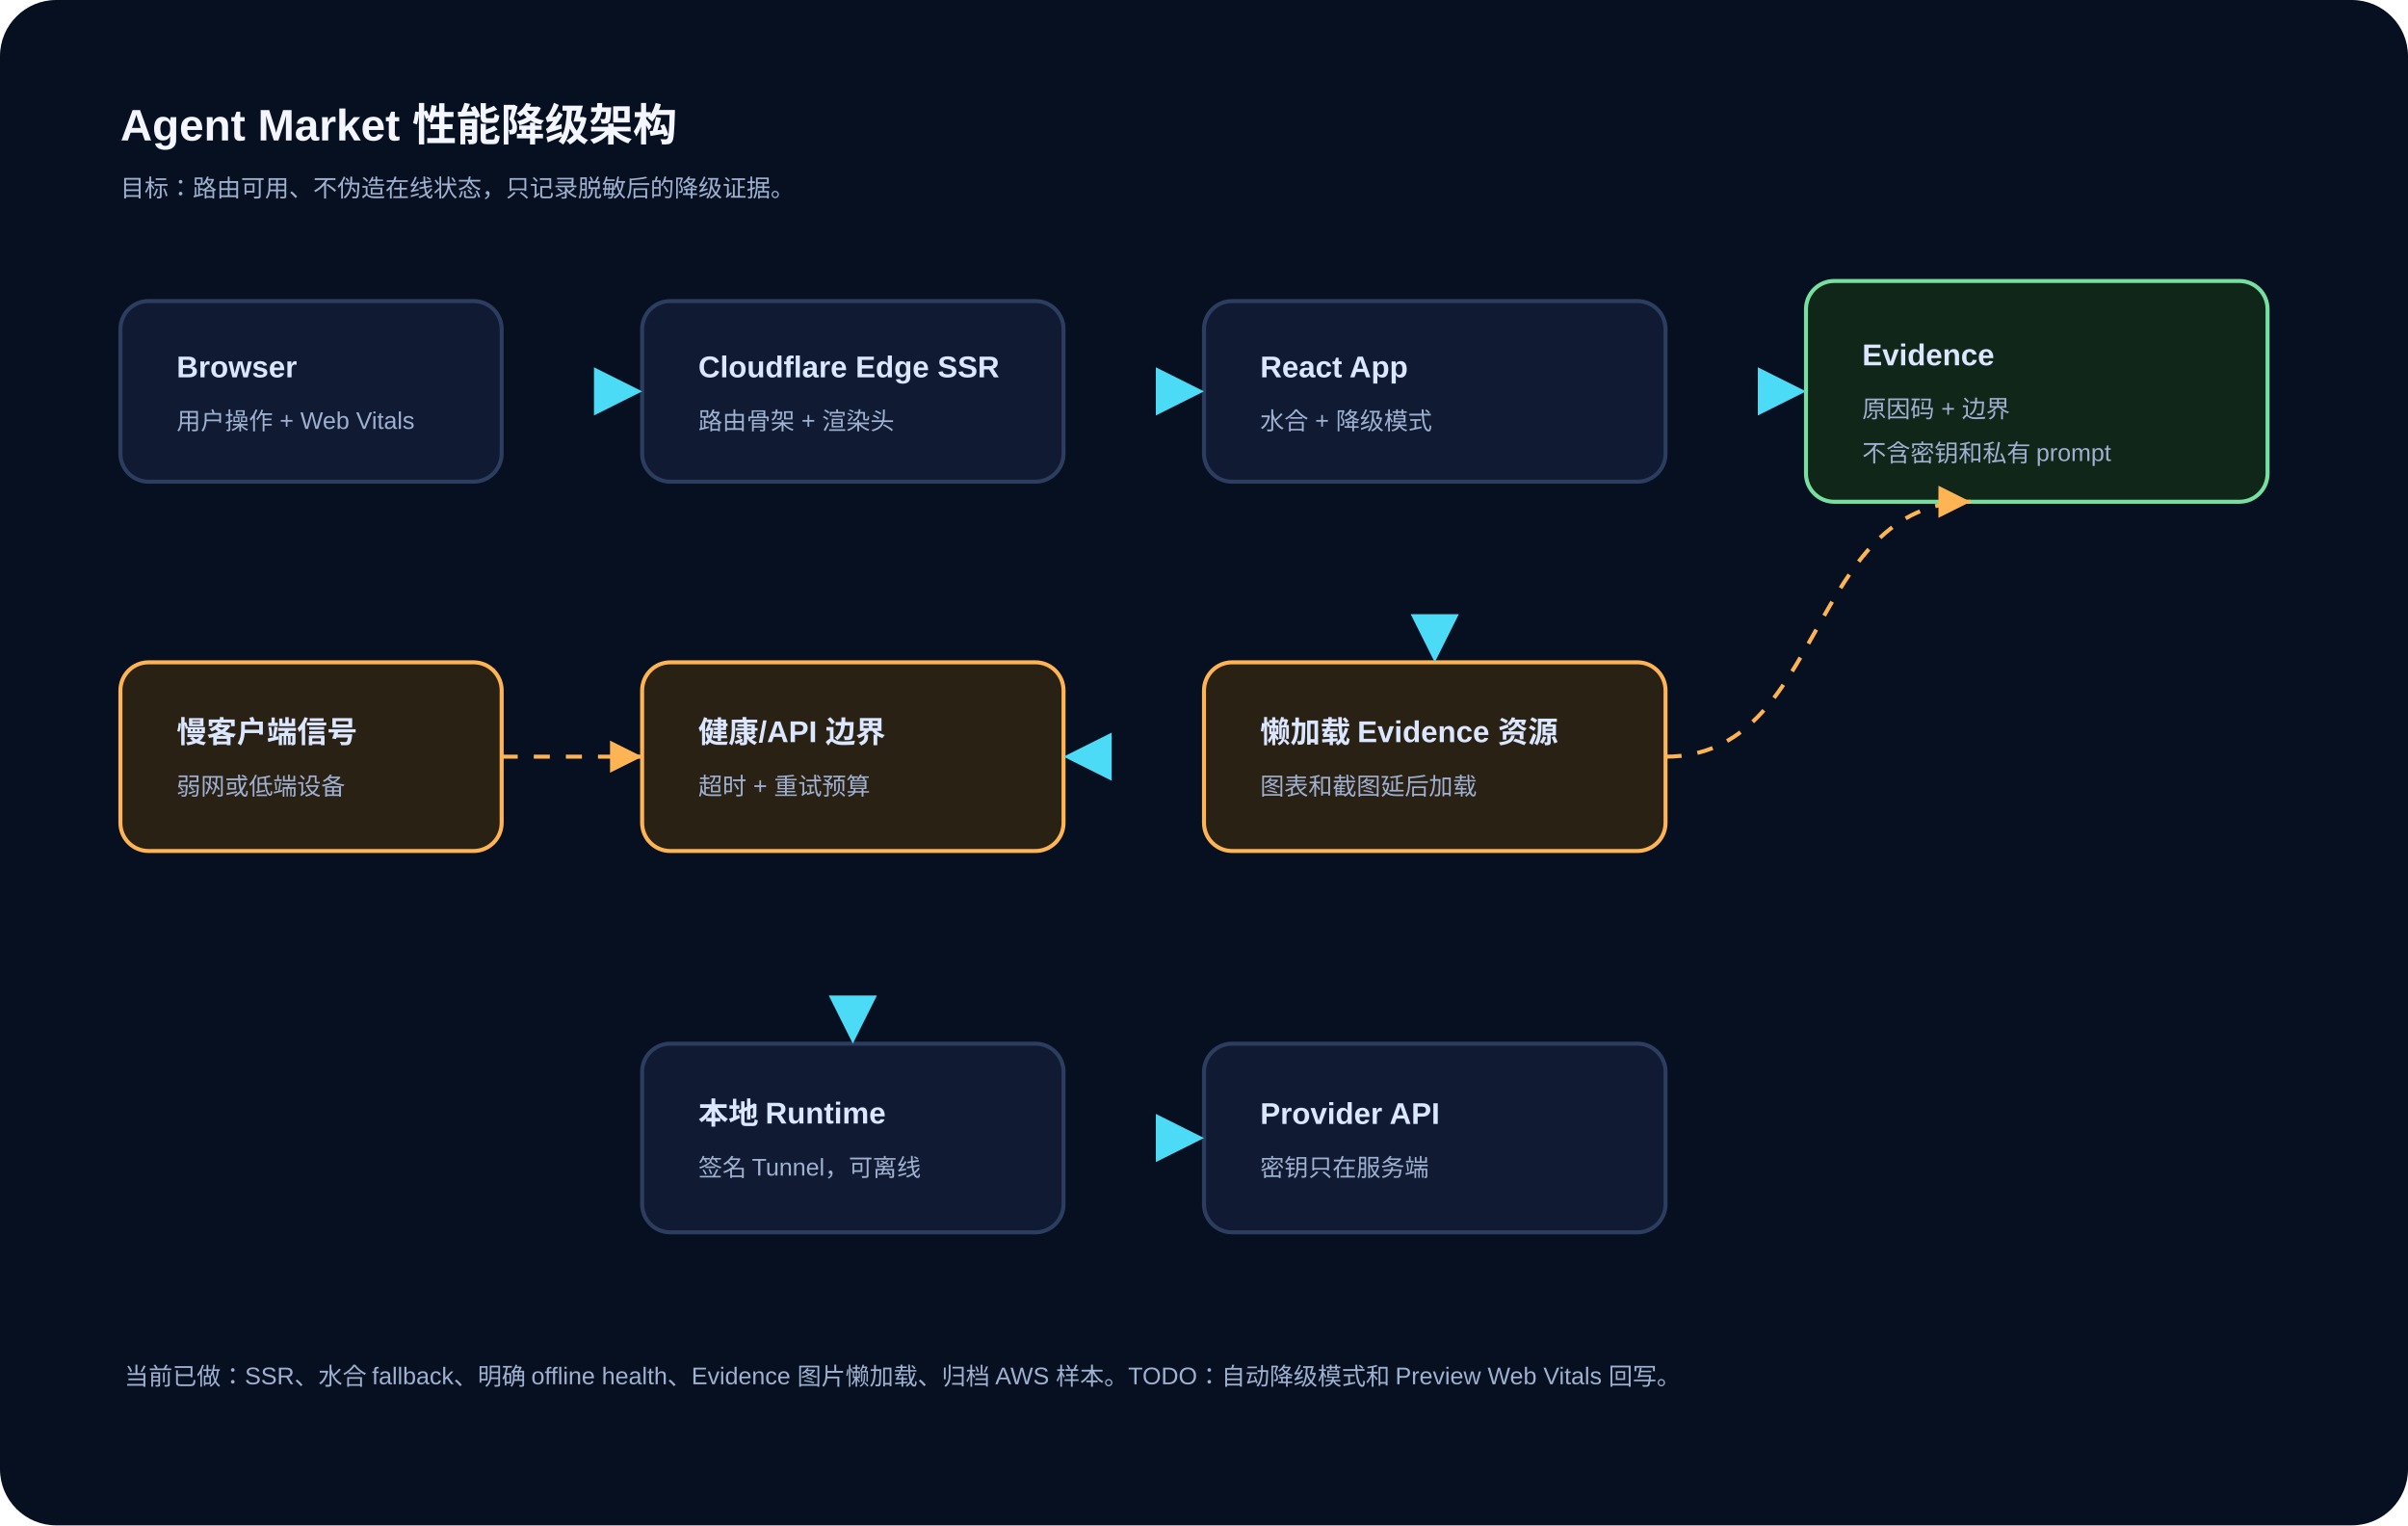
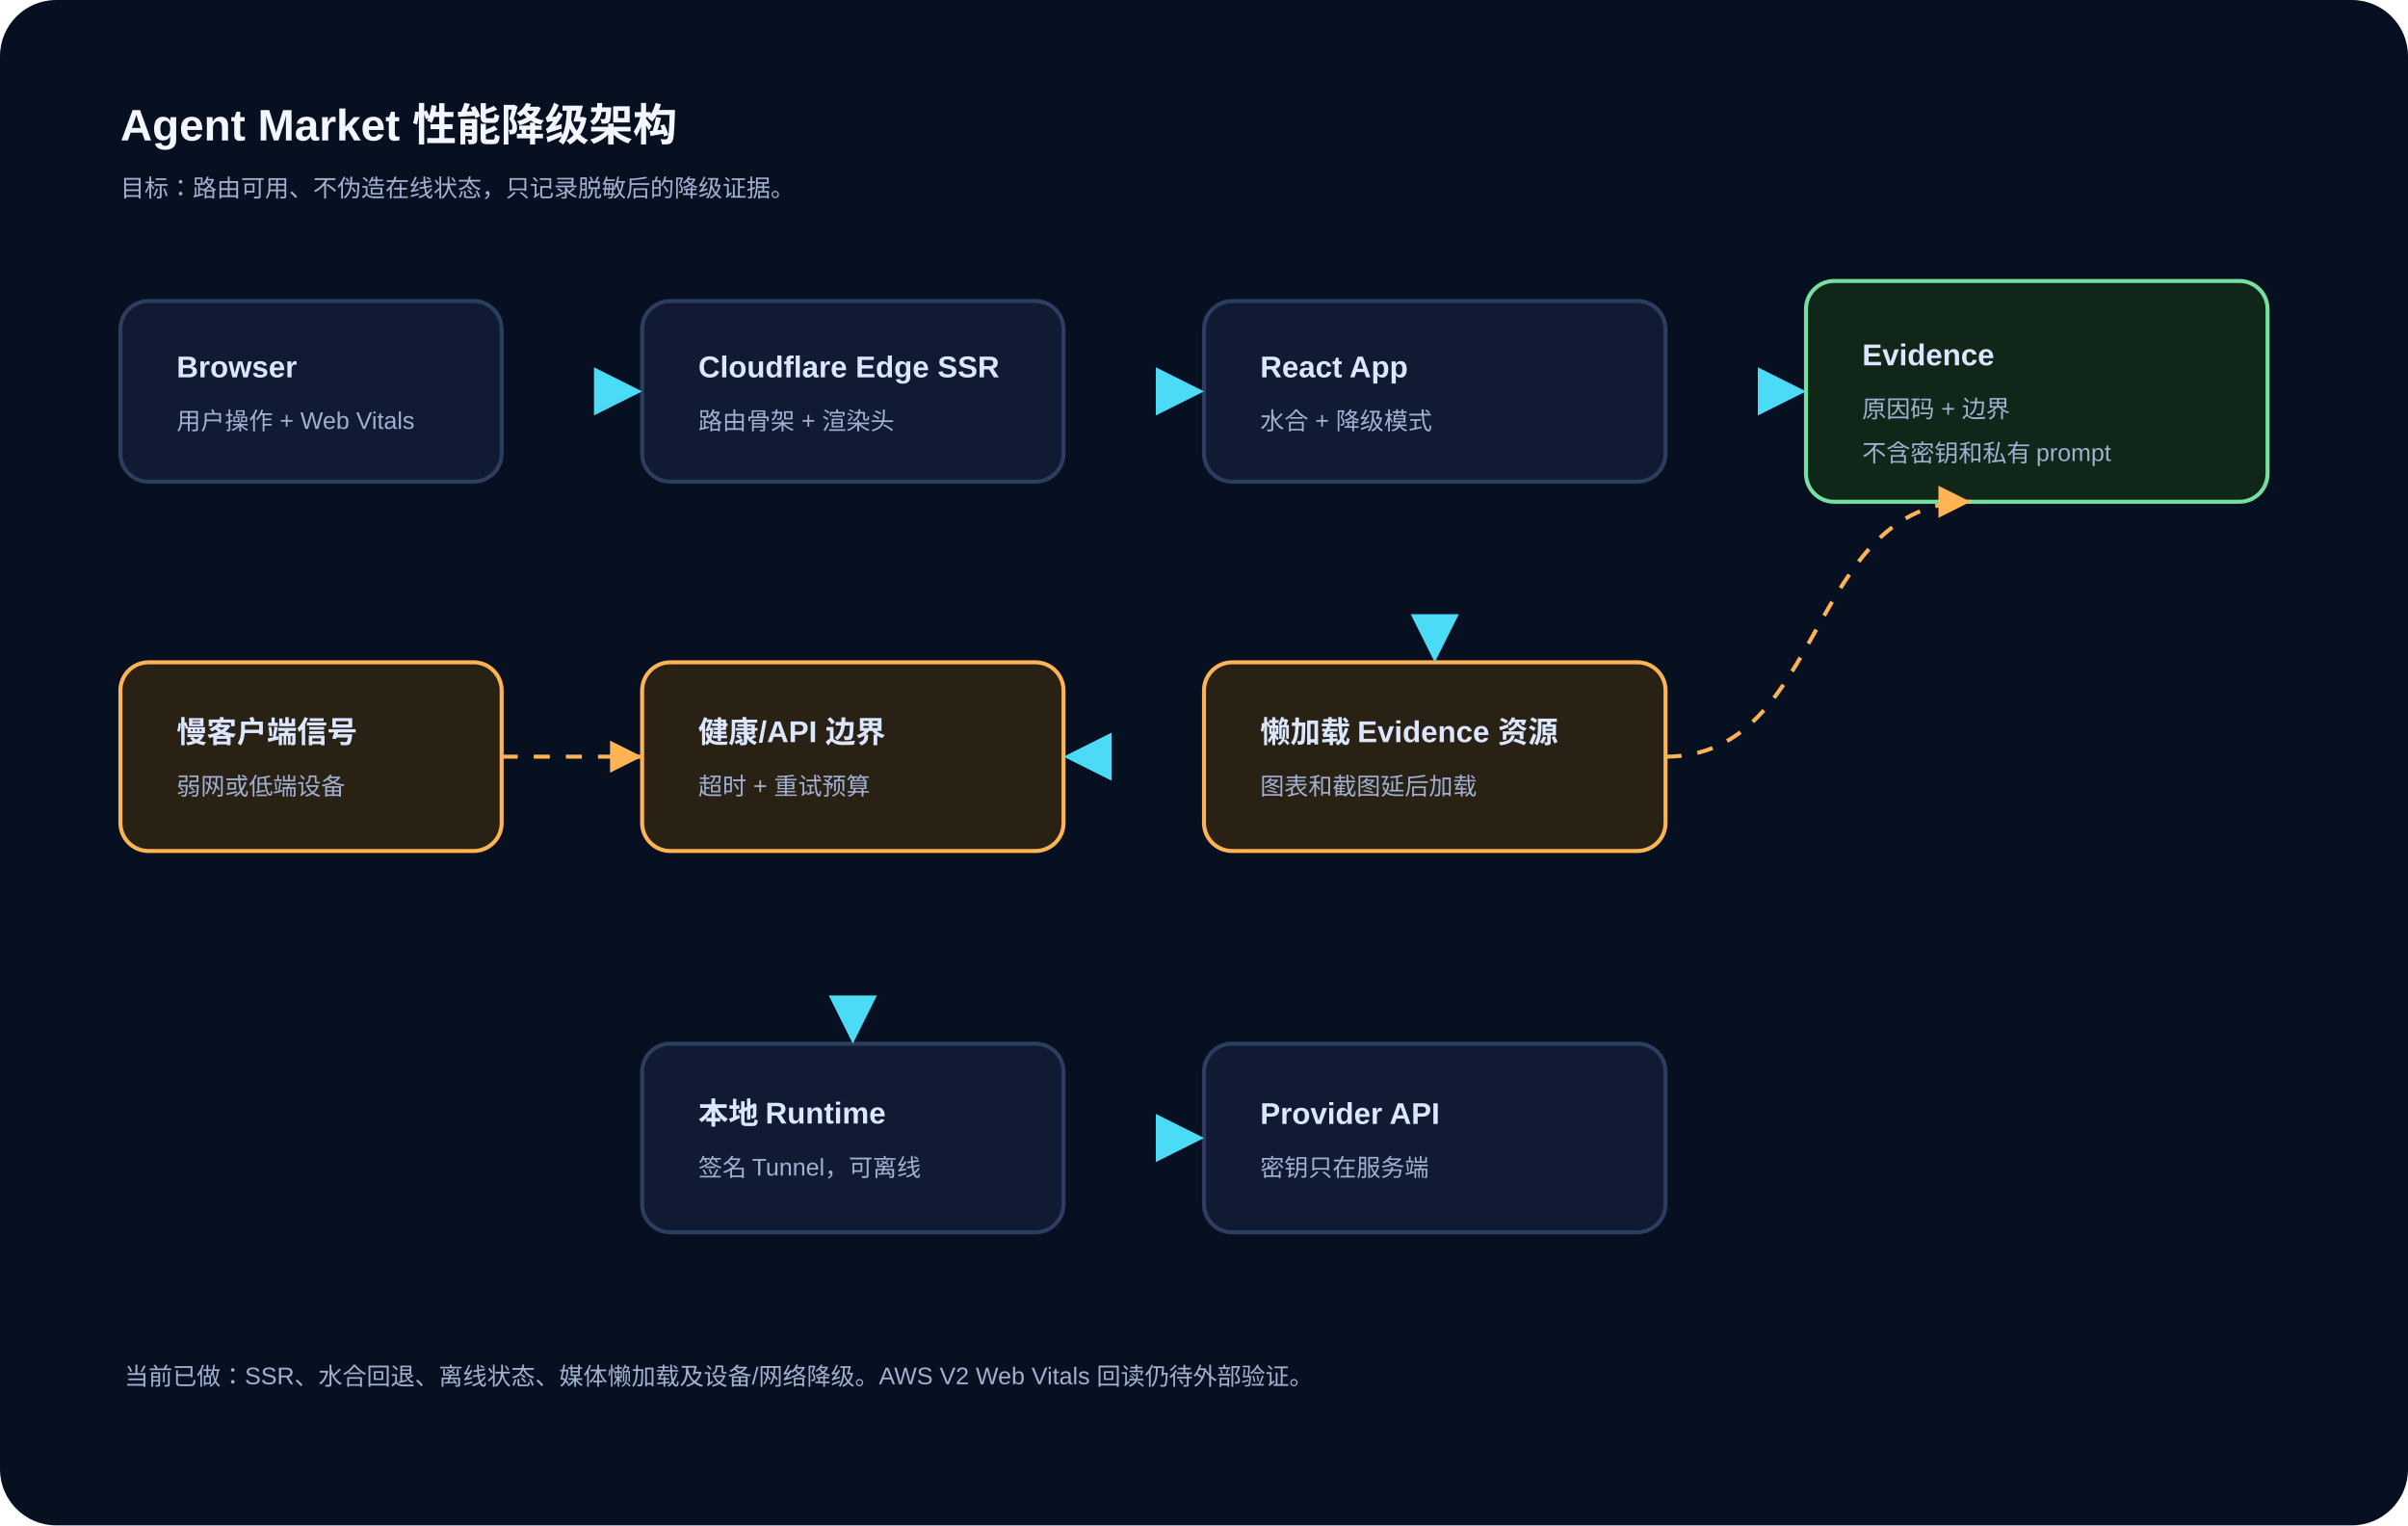
<svg xmlns="http://www.w3.org/2000/svg" width="1200" height="760" viewBox="0 0 1200 760" role="img" aria-labelledby="title desc">
  <rect width="1200" height="760" rx="28" fill="#071020" />
  <defs>
    <linearGradient id="g" x1="0" x2="1">
      <stop stop-color="#4cdbf7" />
      <stop offset="1" stop-color="#aaa8ff" />
    </linearGradient>
    <style>
      .box{fill:#101b33;stroke:#2d3d60;stroke-width:2}
      .warn{fill:#2a2115;stroke:#ffb454;stroke-width:2}
      .safe{fill:#102619;stroke:#77e0a1;stroke-width:2}
      .title{font:700 22px Arial,sans-serif;fill:#f3f6ff}
      .label{font:600 15px Arial,sans-serif;fill:#dbe6ff}
      .small{font:500 12px Arial,sans-serif;fill:#9fb0d0}
      .edge{stroke:url(#g);stroke-width:3;fill:none;marker-end:url(#arrow)}
      .dash{stroke:#ffb454;stroke-width:2;stroke-dasharray:8 8;fill:none;marker-end:url(#arrowWarn)}
    </style>
    <marker id="arrow" markerWidth="12" markerHeight="12" refX="10" refY="6" orient="auto">
      <path d="M2,2 L10,6 L2,10 Z" fill="#4cdbf7" />
    </marker>
    <marker id="arrowWarn" markerWidth="12" markerHeight="12" refX="10" refY="6" orient="auto">
      <path d="M2,2 L10,6 L2,10 Z" fill="#ffb454" />
    </marker>
  </defs>
  <text x="60" y="70" class="title">Agent Market 性能降级架构</text>
  <text x="60" y="98" class="small">目标：路由可用、不伪造在线状态，只记录脱敏后的降级证据。</text>
  <rect x="60" y="150" width="190" height="90" rx="14" class="box" />
  <text x="88" y="188" class="label">Browser</text>
  <text x="88" y="214" class="small">用户操作 + Web Vitals</text>
  <rect x="320" y="150" width="210" height="90" rx="14" class="box" />
  <text x="348" y="188" class="label">Cloudflare Edge SSR</text>
  <text x="348" y="214" class="small">路由骨架 + 渲染头</text>
  <rect x="600" y="150" width="230" height="90" rx="14" class="box" />
  <text x="628" y="188" class="label">React App</text>
  <text x="628" y="214" class="small">水合 + 降级模式</text>
  <rect x="900" y="140" width="230" height="110" rx="14" class="safe" />
  <text x="928" y="182" class="label">Evidence</text>
  <text x="928" y="208" class="small">原因码 + 边界</text>
  <text x="928" y="230" class="small">不含密钥和私有 prompt</text>
  <rect x="600" y="330" width="230" height="94" rx="14" class="warn" />
  <text x="628" y="370" class="label">懒加载 Evidence 资源</text>
  <text x="628" y="396" class="small">图表和截图延后加载</text>
  <rect x="320" y="330" width="210" height="94" rx="14" class="warn" />
  <text x="348" y="370" class="label">健康/API 边界</text>
  <text x="348" y="396" class="small">超时 + 重试预算</text>
  <rect x="60" y="330" width="190" height="94" rx="14" class="warn" />
  <text x="88" y="370" class="label">慢客户端信号</text>
  <text x="88" y="396" class="small">弱网或低端设备</text>
  <rect x="320" y="520" width="210" height="94" rx="14" class="box" />
  <text x="348" y="560" class="label">本地 Runtime</text>
  <text x="348" y="586" class="small">签名 Tunnel，可离线</text>
  <rect x="600" y="520" width="230" height="94" rx="14" class="box" />
  <text x="628" y="560" class="label">Provider API</text>
  <text x="628" y="586" class="small">密钥只在服务端</text>
  <path d="M250 195 H320" class="edge" />
  <path d="M530 195 H600" class="edge" />
  <path d="M830 195 H900" class="edge" />
  <path d="M715 240 V330" class="edge" />
  <path d="M600 377 H530" class="edge" />
  <path d="M425 424 V520" class="edge" />
  <path d="M530 567 H600" class="edge" />
  <path d="M250 377 H320" class="dash" />
  <path d="M830 377 C910 377 900 250 982 250" class="dash" />
-   <text x="62" y="690" class="small">当前已做：SSR、水合 fallback、明确 offline health、Evidence 图片懒加载、归档 AWS 样本。TODO：自动降级模式和 Preview Web Vitals 回写。</text>
+   <text x="62" y="690" class="small">当前已做：SSR、水合回退、离线状态、媒体懒加载及设备/网络降级。AWS V2 Web Vitals 回读仍待外部验证。</text>
</svg>
